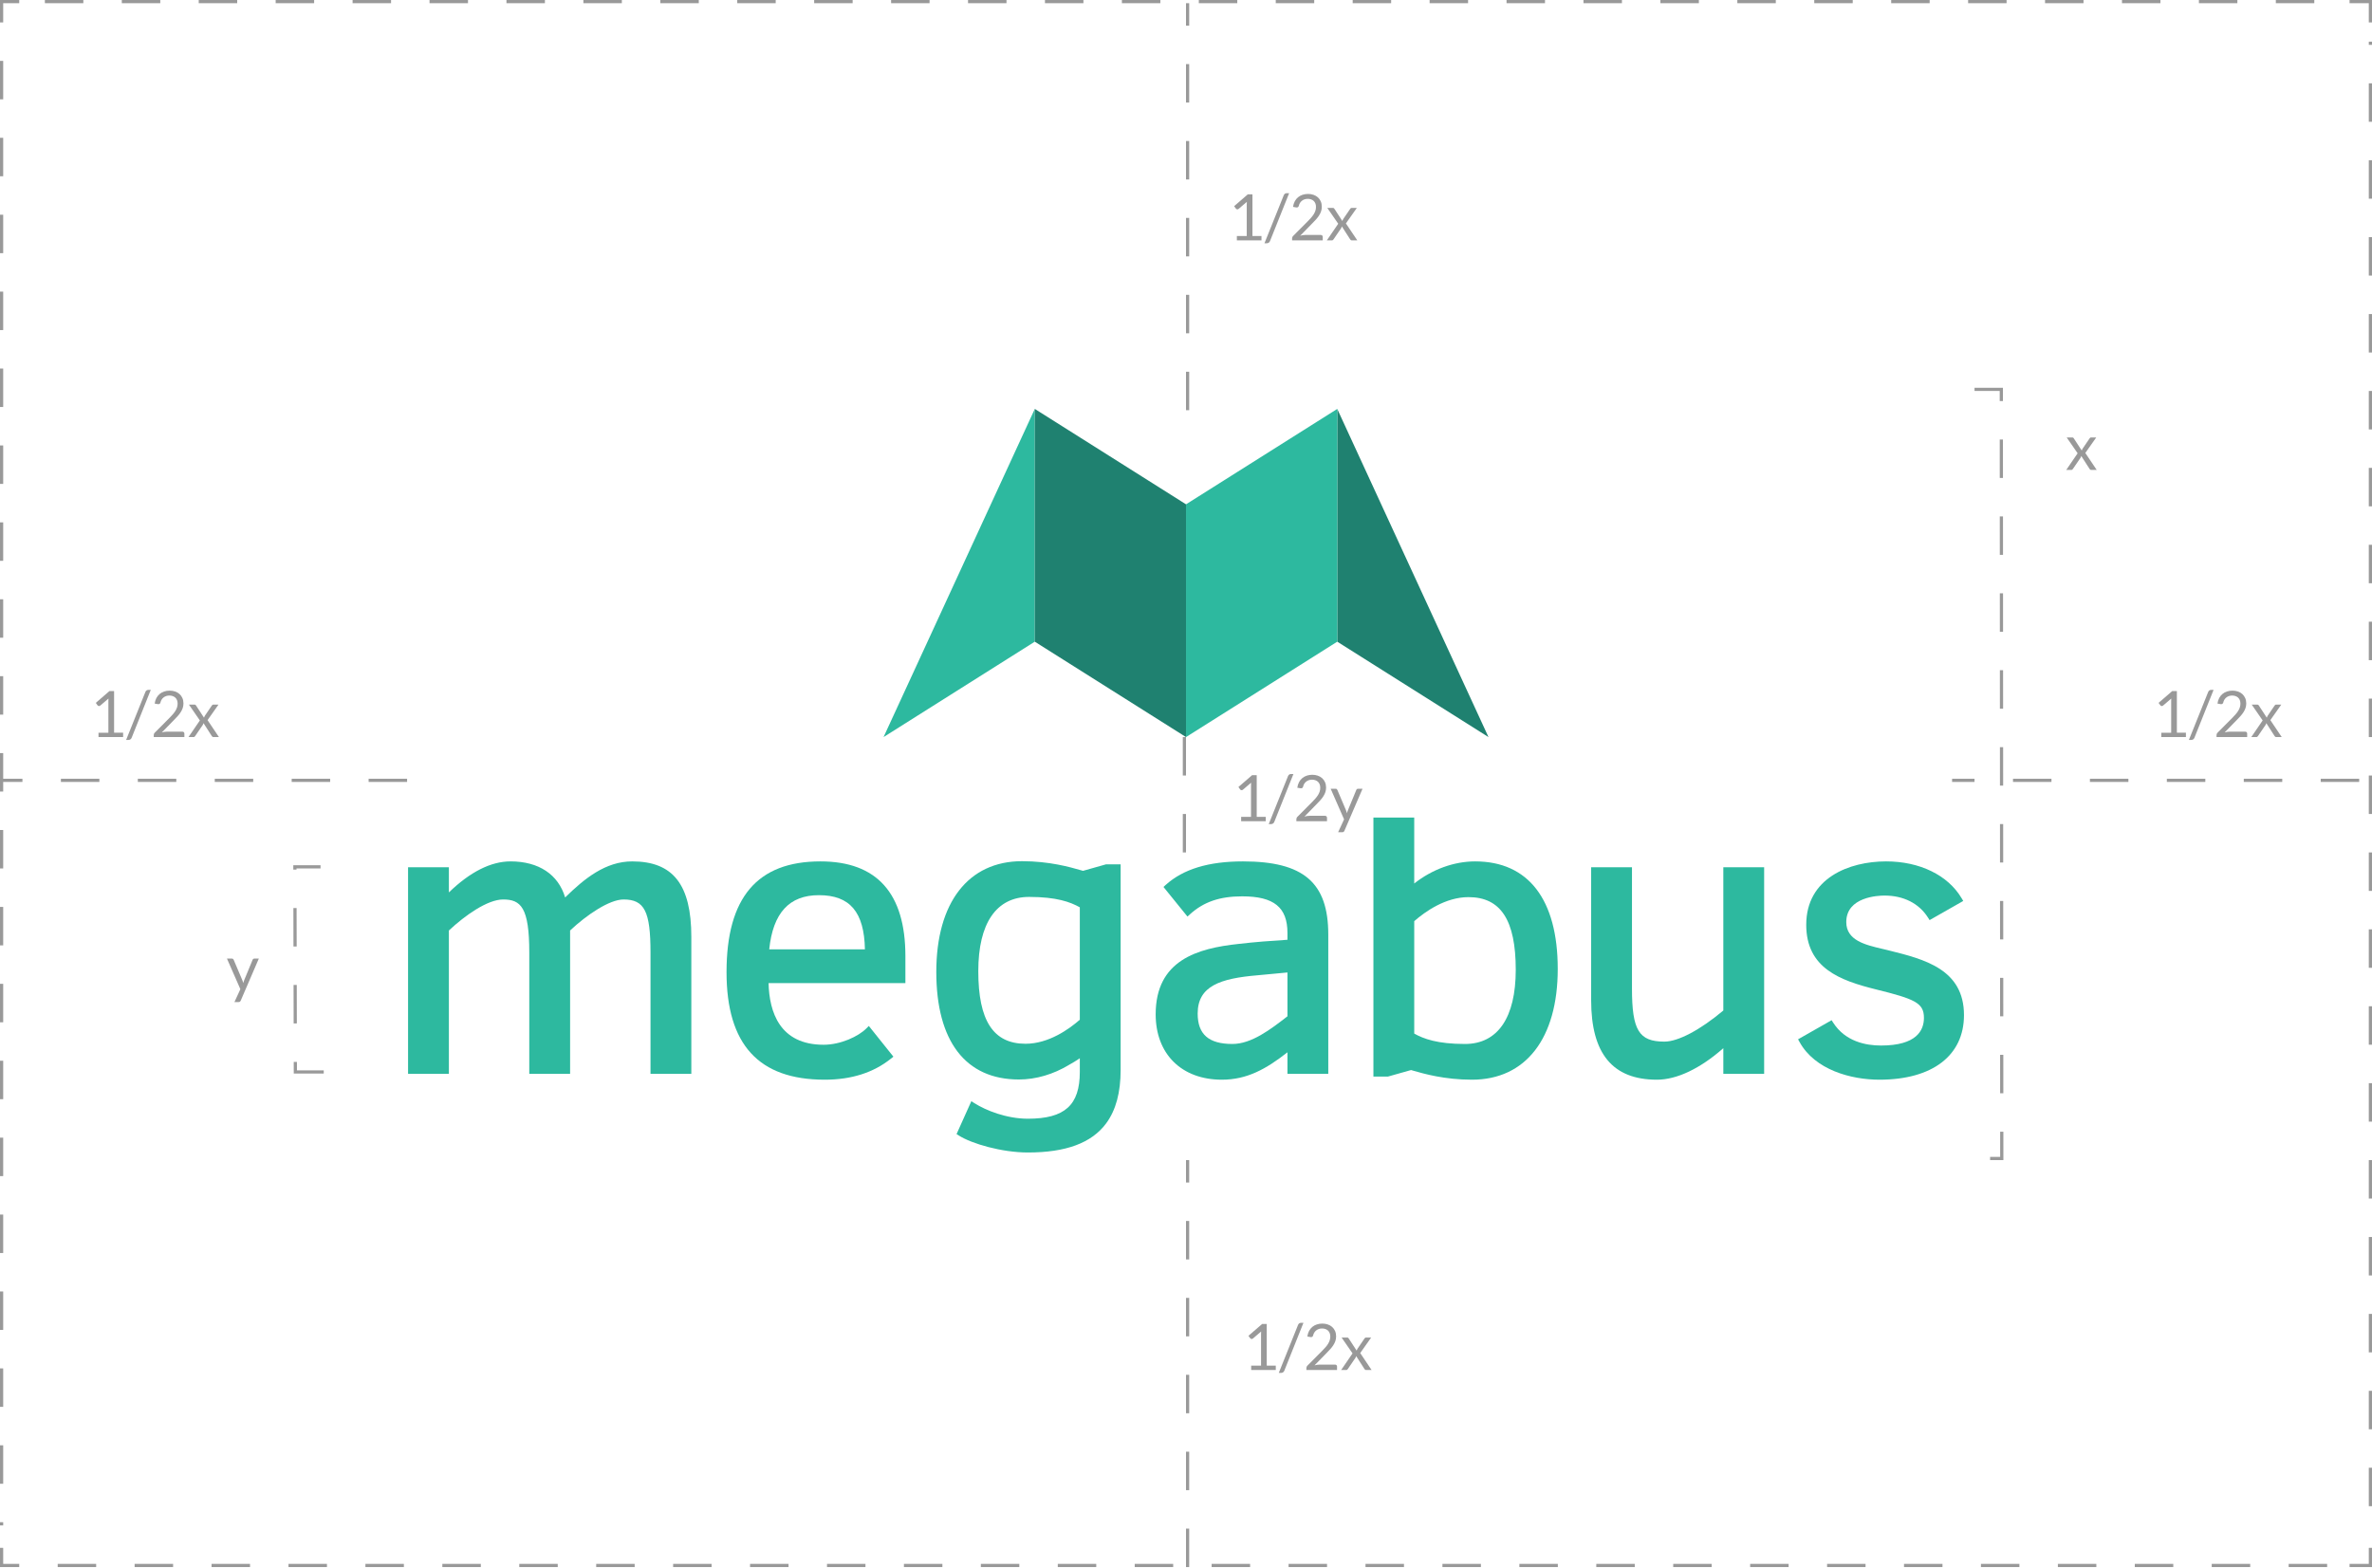
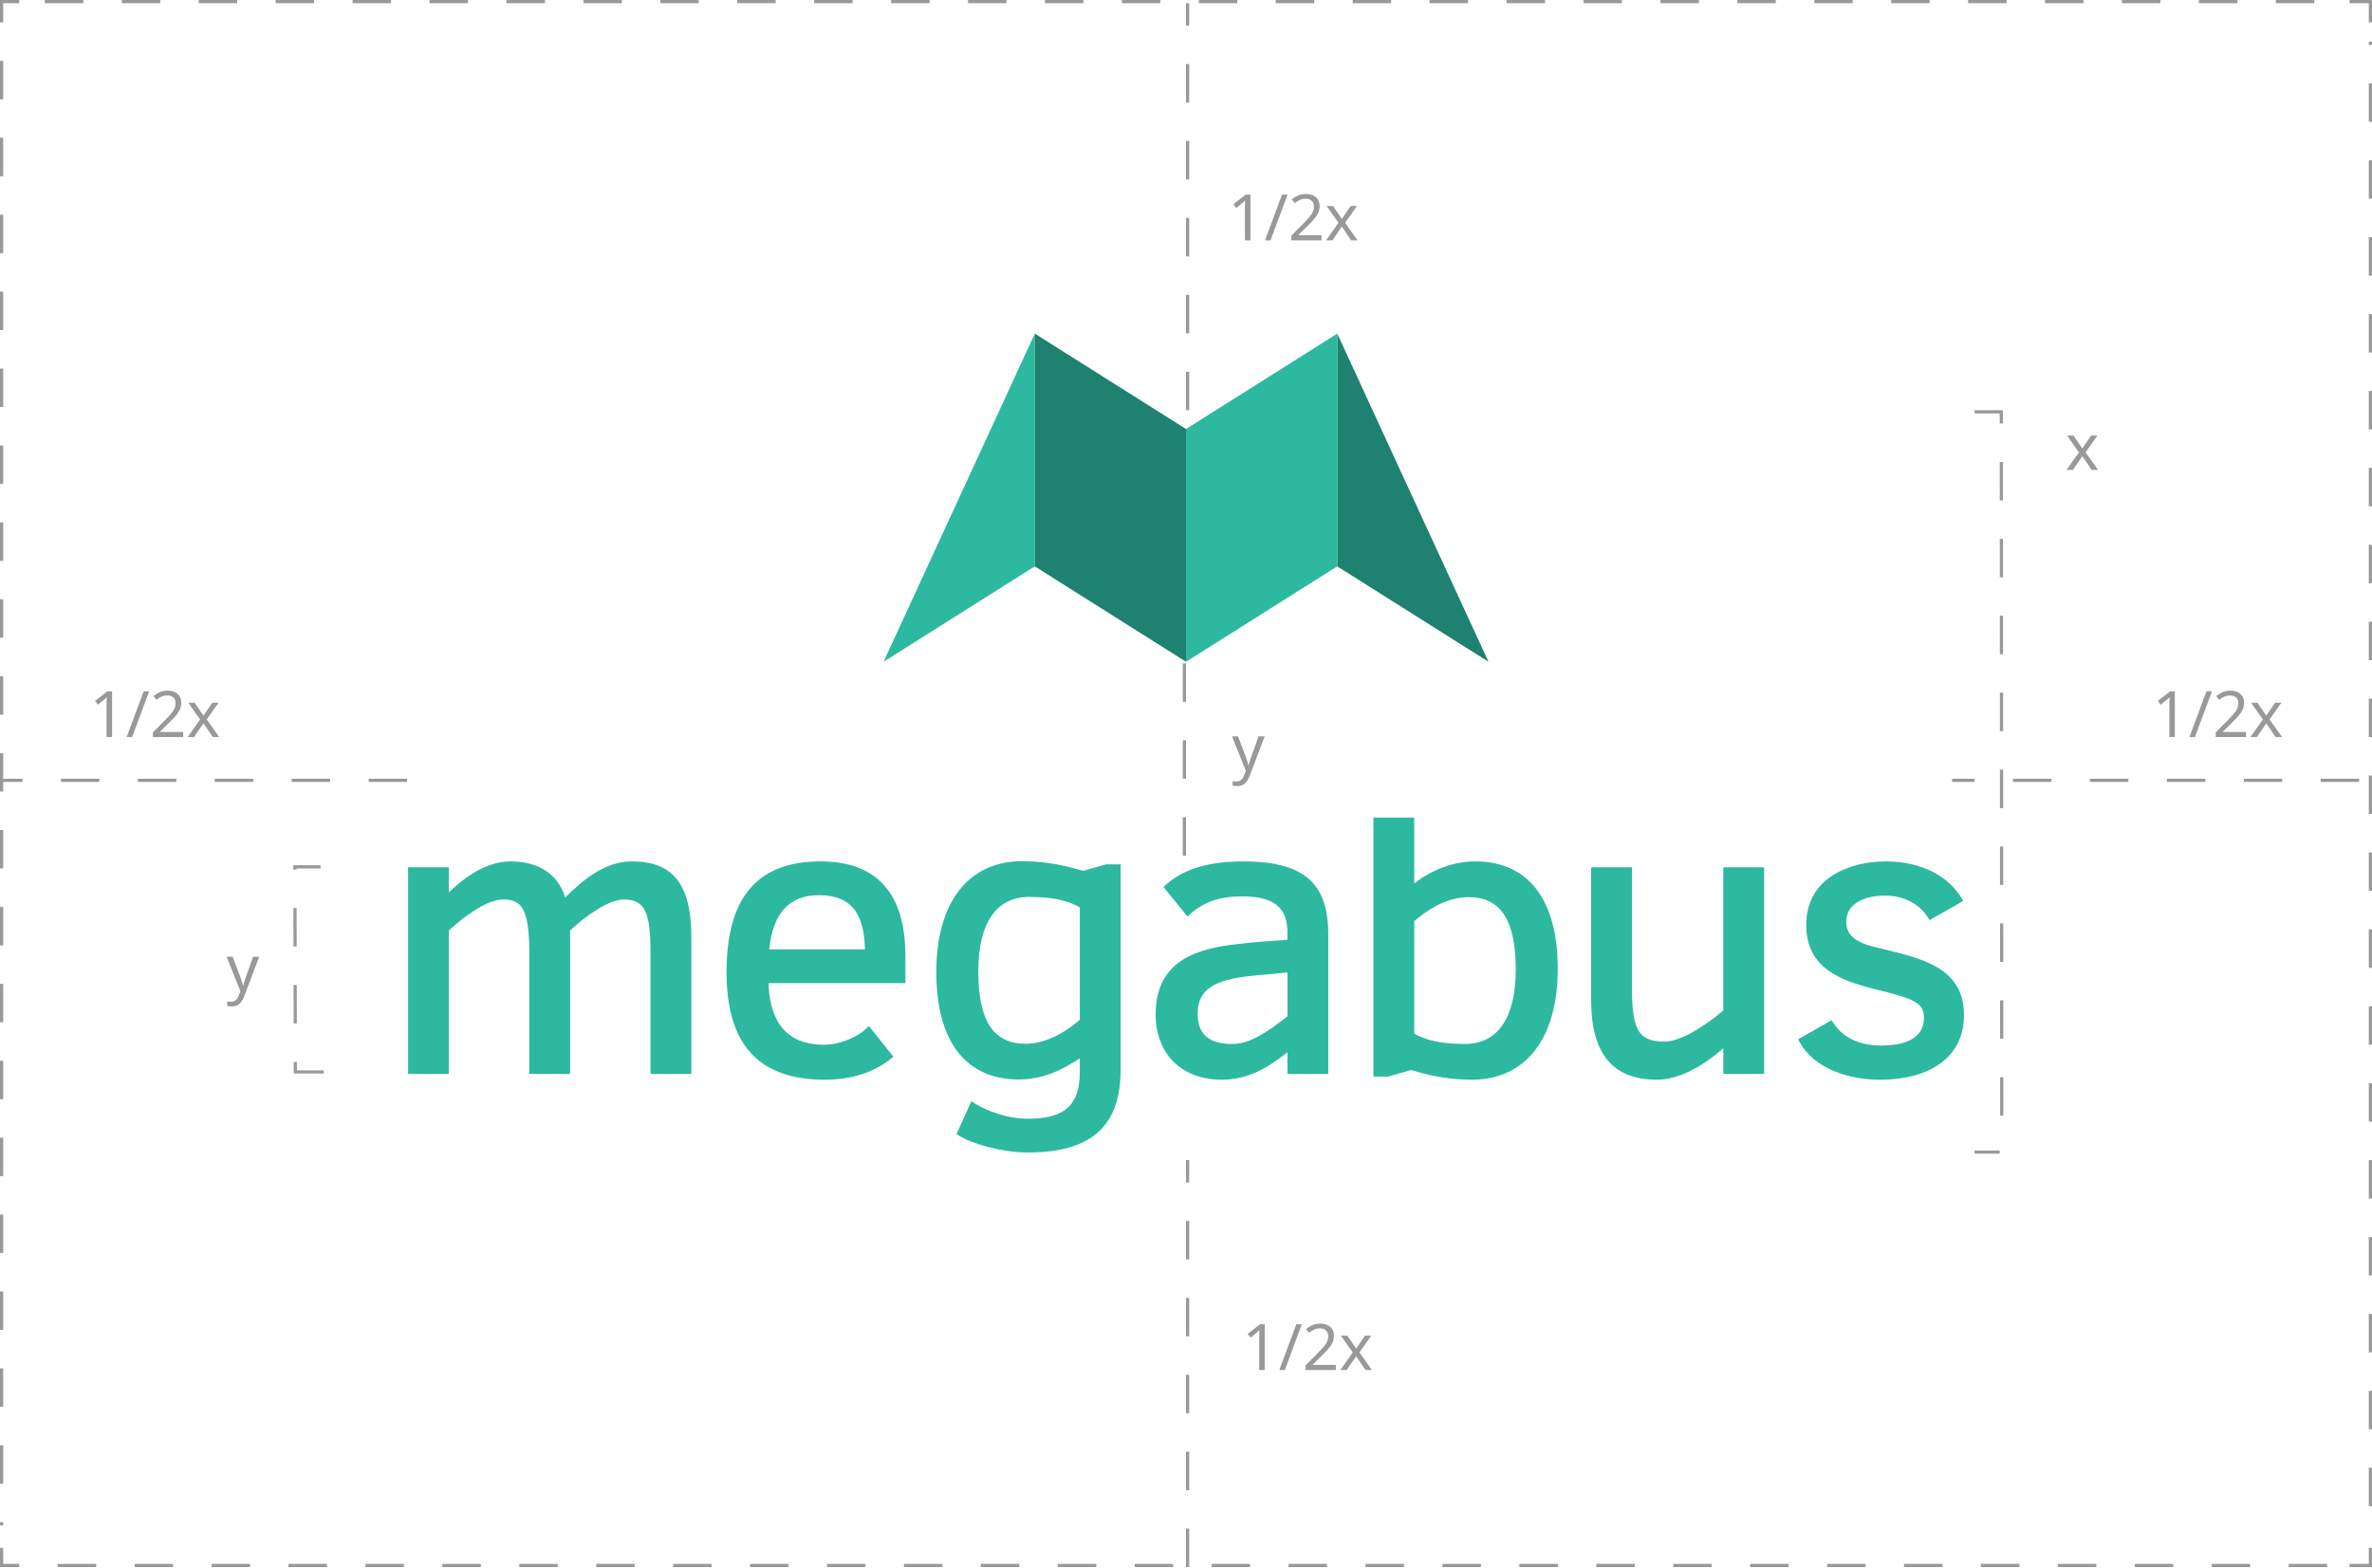
<svg xmlns="http://www.w3.org/2000/svg" version="1.1" id="Layer_1" x="0px" y="0px" width="740px" height="489px" viewBox="0 0 740 489" enable-background="new 0 0 740 489" xml:space="preserve">
-   <polygon fill="#2DB99F" points="322.826,127.603 322.826,200.233 275.647,230 " />
-   <polygon fill="#1F8170" points="417.186,127.603 417.186,200.233 464.366,230 " />
-   <polygon fill="#2DB99F" points="370.006,157.37 370.006,230 417.186,200.234 417.186,127.603 " />
-   <polygon fill="#1F8170" points="322.827,127.603 322.827,200.234 370.006,230 370.006,157.37 " />
+   <polygon fill="#2DB99F" points="322.826,104.103 322.826,176.733 275.647,206.5 " />
+   <polygon fill="#1F8170" points="417.186,104.103 417.186,176.733 464.366,206.5 " />
+   <polygon fill="#2DB99F" points="370.006,133.87 370.006,206.5 417.186,176.734 417.186,104.103 " />
+   <polygon fill="#1F8170" points="322.827,104.103 322.827,176.734 370.006,206.5 370.006,133.87 " />
  <path fill="#2DB99F" d="M197.231,268.795c-8.349,0-14.938,5.387-20.922,11.249c-2.143-7.177-8.248-11.249-17.018-11.249  c-6.133,0-12.601,3.254-19.251,9.68v-7.85h-12.735v64.461h12.735v-44.73c5.054-4.734,12.059-9.679,16.933-9.679  c5.521,0,8.149,2.479,8.149,16.567v37.842h12.736v-44.732c5.17-4.864,12.245-9.677,16.689-9.677c6.511,0,8.394,3.716,8.394,16.567  v37.842h12.735v-42.722C215.676,276.064,209.988,268.795,197.231,268.795z" />
  <path fill="#2DB99F" d="M255.963,268.795c-19.718,0-29.303,11.301-29.303,34.549c0,22.591,10.024,33.572,30.645,33.572  c8.29,0,15.232-2.209,20.635-6.565l0.775-0.625l-7.664-9.58l-0.79,0.79c-2.46,2.46-7.966,5.075-13.322,5.075  c-13.687,0-16.948-10.225-17.165-19.228h42.686v-8.441C282.459,278.736,273.545,268.795,255.963,268.795z M255.475,279.335  c9.667,0,14.125,5.227,14.361,16.909h-29.857C241.151,284.868,246.228,279.335,255.475,279.335z" />
  <path fill="#2DB99F" d="M387.768,268.795c-10.729,0-18.61,2.398-24.092,7.333l-0.706,0.635l7.484,9.245l0.783-0.71  c4.272-3.871,9.294-5.598,16.286-5.598c9.902,0,14.128,3.422,14.128,11.443v2.11c-5.396,0.337-10.113,0.695-15.209,1.288  c-12.809,1.36-25.903,5.034-25.903,21.977c0,12.391,8.102,20.397,20.641,20.397c7.748,0,13.719-3.236,20.472-8.552v6.722h12.735  v-43.454C414.387,275.411,406.675,268.795,387.768,268.795z M397.655,303.831c1.4-0.14,2.701-0.269,3.997-0.379v13.676  c-5.263,4.092-11.203,8.639-17.178,8.639c-7.391,0-10.833-3.017-10.833-9.492c0-8.62,7.118-10.957,18.604-11.935  C394.276,304.166,396.032,303.992,397.655,303.831z" />
  <path fill="#2DB99F" d="M537.63,315.323c-7.243,6.088-14.1,9.711-18.396,9.711c-7.931,0-10.102-3.562-10.102-16.567v-37.842h-12.735  v41.502c0,16.681,6.712,24.789,20.519,24.789c6.211,0,13.506-3.476,20.715-9.833v8.003h12.735v-64.461H537.63V315.323z" />
  <path fill="#2DB99F" d="M589.369,296.605l-0.847-0.211c-0.441-0.107-0.897-0.215-1.363-0.324  c-5.236-1.229-11.172-2.624-11.172-8.342c0-7.873,9.939-8.271,11.932-8.271c5.936,0,10.748,2.435,13.551,6.854l0.511,0.806  l10.497-5.978l-0.521-0.876c-4.264-7.182-13.067-11.469-23.55-11.469c-11.491,0-24.911,5.183-24.911,19.787  c0,13.583,10.68,17.39,21.621,20.124c12.237,3.029,15.099,4.214,15.099,8.911c0,3.94-2.324,8.637-13.395,8.637  c-4.708,0-11.113-1.232-14.896-7.105l-0.513-0.796l-10.465,5.959l0.478,0.864c4.779,8.656,16.001,11.74,24.908,11.74  c16.516,0,26.375-7.534,26.375-20.153C612.708,302.421,600.308,299.332,589.369,296.605z" />
  <path fill="#2DB99F" d="M460.21,268.795c-6.613,0-13.43,2.493-19.008,6.899v-20.579h-12.735v80.824h4.538l7.202-2.034  c0.232,0.065,0.49,0.14,0.772,0.222c3.136,0.905,9.661,2.789,18.254,2.789c16.744,0,26.741-12.915,26.741-34.549  C485.975,280.718,476.825,268.795,460.21,268.795z M441.203,287.445c3.347-2.934,9.717-7.501,16.934-7.501  c10.055,0,14.737,7.202,14.737,22.667c0,14.932-5.624,23.155-15.835,23.155c-8.603,0-12.883-1.594-15.836-3.24V287.445z" />
  <path fill="#2DB99F" d="M345.069,269.707l-7.202,2.034c-0.232-0.065-0.49-0.14-0.772-0.222c-3.136-0.905-9.661-2.789-18.254-2.789  c-16.744,0-26.741,12.915-26.741,34.549c0,21.649,9.15,33.572,25.765,33.572c5.323,0,10.776-1.618,15.61-4.545  c1.135-0.623,2.267-1.302,3.398-2.088v4.257c0,10.381-4.694,14.615-16.201,14.615c-6.681,0-13.152-2.609-16.665-4.845l-0.975-0.62  l-4.611,10.262l0.732,0.464c4.008,2.539,13.375,5.279,21.519,5.279c11.841,0,19.883-2.949,24.427-9.1  c3.032-4.104,4.509-9.63,4.509-16.665V328.5v-58.793H345.069z M336.872,318.201c-3.347,2.934-9.717,7.501-16.934,7.501  c-10.055,0-14.737-7.202-14.737-22.667c0-14.932,5.624-23.155,15.835-23.155c8.603,0,12.883,1.594,15.836,3.24V318.201z" />
-   <polyline fill="none" stroke="#999999" stroke-miterlimit="10" stroke-dasharray="12" points="616,121.5 624.356,121.5 624.5,361.5   616,361.5 " />
-   <g enable-background="new    ">
-     <path fill="#999999" d="M648.163,141.446l-3.41-4.939h1.71c0.146,0,0.254,0.023,0.32,0.07c0.066,0.046,0.127,0.113,0.18,0.199   l2.48,3.801c0.06-0.187,0.146-0.374,0.26-0.561l2.18-3.2c0.066-0.093,0.133-0.168,0.2-0.225c0.066-0.057,0.149-0.085,0.25-0.085   h1.64l-3.41,4.84l3.551,5.29h-1.711c-0.146,0-0.262-0.038-0.344-0.115c-0.084-0.076-0.152-0.161-0.205-0.255l-2.551-3.97   c-0.047,0.193-0.116,0.366-0.21,0.52l-2.36,3.45c-0.066,0.094-0.138,0.179-0.215,0.255c-0.076,0.077-0.182,0.115-0.314,0.115h-1.59   L648.163,141.446z" />
-   </g>
+   <polyline fill="none" stroke="#999999" stroke-miterlimit="10" stroke-dasharray="12" points="616,128.5 624.356,128.5 624.5,359.5   616,359.5 " />
+   <text transform="matrix(1 0 0 1 644.333 146.6362)" fill="#999999" font-family="'Lato-Regular'" font-size="20">x</text>
  <g>
    <g>
      <polyline fill="none" stroke="#999999" stroke-miterlimit="10" points="739.5,7 739.5,0.5 733,0.5   " />
      <line fill="none" stroke="#999999" stroke-miterlimit="10" stroke-dasharray="12,12" x1="722" y1="0.5" x2="12" y2="0.5" />
      <polyline fill="none" stroke="#999999" stroke-miterlimit="10" points="6,0.5 0.5,0.5 0.5,7   " />
      <line fill="none" stroke="#999999" stroke-miterlimit="10" stroke-dasharray="12,12" x1="0.5" y1="19" x2="0.5" y2="476" />
      <polyline fill="none" stroke="#999999" stroke-miterlimit="10" points="0.5,483 0.5,488.5 6,488.5   " />
      <line fill="none" stroke="#999999" stroke-miterlimit="10" stroke-dasharray="12,12" x1="18" y1="488.5" x2="728" y2="488.5" />
      <polyline fill="none" stroke="#999999" stroke-miterlimit="10" points="733,488.5 739.5,488.5 739.5,483   " />
      <line fill="none" stroke="#999999" stroke-miterlimit="10" stroke-dasharray="12,12" x1="739.5" y1="470" x2="739.5" y2="13" />
    </g>
  </g>
  <line fill="none" stroke="#999999" stroke-miterlimit="10" stroke-dasharray="12" x1="370.5" y1="128" x2="370.5" y2="1" />
  <line fill="none" stroke="#999999" stroke-miterlimit="10" stroke-dasharray="12" x1="127" y1="243.5" x2="0" y2="243.5" />
  <line fill="none" stroke="#999999" stroke-miterlimit="10" stroke-dasharray="12" x1="736" y1="243.5" x2="609" y2="243.5" />
  <line fill="none" stroke="#999999" stroke-miterlimit="10" stroke-dasharray="12" x1="370.5" y1="489" x2="370.5" y2="362" />
-   <g enable-background="new    ">
-     <path fill="#999999" d="M385.87,73.647h3.08v-9.77c0-0.293,0.01-0.59,0.03-0.89l-2.561,2.189c-0.066,0.054-0.133,0.092-0.199,0.115   c-0.067,0.023-0.131,0.035-0.191,0.035c-0.1,0-0.189-0.021-0.27-0.065c-0.08-0.043-0.14-0.095-0.18-0.155l-0.561-0.77l4.26-3.69   h1.451v13h2.819v1.36h-7.68V73.647z" />
-     <path fill="#999999" d="M396.209,75.217c-0.093,0.233-0.23,0.406-0.414,0.521c-0.184,0.113-0.372,0.17-0.565,0.17h-0.75   l6.011-14.971c0.086-0.213,0.209-0.376,0.369-0.489s0.35-0.171,0.57-0.171h0.75L396.209,75.217z" />
-     <path fill="#999999" d="M408.069,60.517c0.606,0,1.173,0.09,1.7,0.271c0.526,0.18,0.981,0.441,1.365,0.785   c0.383,0.343,0.685,0.762,0.904,1.255c0.221,0.493,0.33,1.053,0.33,1.68c0,0.533-0.08,1.026-0.24,1.48   c-0.159,0.453-0.376,0.888-0.649,1.305s-0.589,0.82-0.944,1.21c-0.357,0.39-0.735,0.788-1.136,1.195l-3.771,3.859   c0.268-0.073,0.537-0.132,0.811-0.175s0.537-0.065,0.79-0.065h4.8c0.193,0,0.347,0.058,0.461,0.171   c0.113,0.113,0.17,0.26,0.17,0.439v1.08H403.1v-0.61c0-0.126,0.025-0.256,0.075-0.39c0.05-0.133,0.132-0.257,0.245-0.37l4.59-4.61   c0.38-0.386,0.727-0.758,1.04-1.114s0.581-0.715,0.805-1.075s0.396-0.725,0.515-1.095c0.121-0.37,0.181-0.766,0.181-1.186   s-0.067-0.788-0.2-1.104s-0.316-0.578-0.55-0.785s-0.507-0.361-0.82-0.465s-0.649-0.155-1.01-0.155s-0.693,0.054-1,0.16   s-0.579,0.255-0.815,0.444c-0.236,0.19-0.437,0.415-0.6,0.676c-0.164,0.26-0.278,0.547-0.346,0.859   c-0.053,0.193-0.133,0.334-0.239,0.42c-0.106,0.087-0.247,0.131-0.42,0.131c-0.034,0-0.069-0.002-0.105-0.006   c-0.036-0.003-0.078-0.008-0.125-0.015l-0.93-0.16c0.093-0.653,0.273-1.231,0.54-1.734c0.267-0.504,0.605-0.926,1.015-1.266   c0.41-0.34,0.88-0.598,1.41-0.774S407.456,60.517,408.069,60.517z" />
-     <path fill="#999999" d="M417.489,69.817l-3.41-4.939h1.71c0.146,0,0.254,0.023,0.32,0.07c0.066,0.046,0.127,0.113,0.18,0.199   l2.48,3.801c0.06-0.187,0.146-0.374,0.26-0.561l2.18-3.2c0.066-0.093,0.133-0.168,0.2-0.225c0.066-0.057,0.149-0.085,0.25-0.085   h1.64l-3.41,4.84l3.551,5.29h-1.711c-0.146,0-0.262-0.038-0.344-0.115c-0.084-0.076-0.152-0.161-0.205-0.255l-2.551-3.97   c-0.047,0.193-0.116,0.366-0.21,0.52l-2.36,3.45c-0.066,0.094-0.138,0.179-0.215,0.255c-0.076,0.077-0.182,0.115-0.314,0.115h-1.59   L417.489,69.817z" />
+   <g>
+     <text transform="matrix(1 0 0 1 383 75.0073)" fill="#999999" font-family="'Lato-Regular'" font-size="20">1/2x</text>
+     <text transform="matrix(1 0 0 1 387.4634 427.5073)" fill="#999999" font-family="'Lato-Regular'" font-size="20">1/2x</text>
  </g>
-   <g enable-background="new    ">
-     <path fill="#999999" d="M390.334,426.146h3.08v-9.77c0-0.293,0.01-0.59,0.029-0.889l-2.561,2.189   c-0.066,0.053-0.133,0.092-0.199,0.115s-0.131,0.035-0.19,0.035c-0.1,0-0.19-0.021-0.271-0.066   c-0.079-0.043-0.139-0.094-0.18-0.154l-0.56-0.77l4.26-3.691h1.45v13h2.82v1.361h-7.68V426.146z" />
-     <path fill="#999999" d="M400.673,427.717c-0.093,0.234-0.231,0.406-0.415,0.521c-0.184,0.113-0.371,0.17-0.564,0.17h-0.75   l6.01-14.971c0.086-0.213,0.21-0.377,0.369-0.49c0.16-0.113,0.351-0.17,0.57-0.17h0.75L400.673,427.717z" />
-     <path fill="#999999" d="M412.533,413.018c0.606,0,1.173,0.09,1.699,0.27c0.527,0.18,0.982,0.441,1.365,0.785   c0.384,0.344,0.686,0.762,0.905,1.256c0.22,0.492,0.33,1.053,0.33,1.68c0,0.533-0.08,1.025-0.24,1.48   c-0.159,0.453-0.376,0.887-0.649,1.305c-0.273,0.416-0.589,0.82-0.945,1.209c-0.357,0.391-0.734,0.789-1.135,1.195l-3.771,3.859   c0.267-0.072,0.536-0.131,0.81-0.174s0.537-0.066,0.791-0.066h4.8c0.192,0,0.347,0.059,0.46,0.172s0.17,0.26,0.17,0.439v1.08   h-9.561v-0.611c0-0.125,0.025-0.256,0.076-0.389c0.049-0.133,0.131-0.258,0.244-0.371l4.59-4.609   c0.381-0.387,0.727-0.758,1.041-1.115c0.312-0.355,0.581-0.715,0.805-1.074c0.223-0.361,0.395-0.725,0.515-1.096   c0.12-0.369,0.181-0.766,0.181-1.186s-0.067-0.787-0.201-1.104c-0.133-0.316-0.316-0.578-0.549-0.785   c-0.234-0.207-0.508-0.361-0.82-0.465c-0.314-0.104-0.65-0.156-1.01-0.156c-0.361,0-0.693,0.055-1,0.16   c-0.307,0.107-0.579,0.256-0.815,0.445c-0.237,0.189-0.437,0.414-0.601,0.676c-0.163,0.26-0.277,0.547-0.345,0.859   c-0.054,0.193-0.134,0.334-0.239,0.42c-0.107,0.086-0.248,0.131-0.42,0.131c-0.034,0-0.069-0.002-0.105-0.006   c-0.037-0.004-0.078-0.008-0.125-0.016l-0.93-0.16c0.093-0.652,0.273-1.23,0.539-1.734c0.268-0.504,0.605-0.926,1.016-1.266   s0.88-0.598,1.41-0.773C411.348,413.105,411.92,413.018,412.533,413.018z" />
-     <path fill="#999999" d="M421.953,422.316l-3.41-4.939h1.709c0.146,0,0.254,0.023,0.32,0.07s0.127,0.113,0.18,0.199l2.48,3.801   c0.061-0.186,0.146-0.373,0.26-0.561l2.18-3.199c0.067-0.094,0.134-0.168,0.201-0.225c0.066-0.057,0.149-0.086,0.25-0.086h1.64   l-3.41,4.84l3.55,5.291h-1.71c-0.146,0-0.262-0.039-0.345-0.115c-0.084-0.076-0.152-0.162-0.205-0.256l-2.55-3.969   c-0.047,0.193-0.116,0.365-0.21,0.52l-2.36,3.449c-0.066,0.094-0.138,0.18-0.215,0.256s-0.182,0.115-0.315,0.115h-1.59   L421.953,422.316z" />
-   </g>
-   <g enable-background="new    ">
-     <path fill="#999999" d="M674.269,228.64h3.08v-9.77c0-0.293,0.01-0.59,0.03-0.89l-2.561,2.189   c-0.066,0.054-0.133,0.092-0.199,0.115c-0.067,0.023-0.131,0.035-0.19,0.035c-0.1,0-0.19-0.021-0.271-0.065   c-0.079-0.043-0.14-0.095-0.18-0.155l-0.56-0.77l4.26-3.69h1.45v13h2.819V230h-7.68V228.64z" />
-     <path fill="#999999" d="M684.608,230.21c-0.094,0.233-0.231,0.406-0.415,0.521c-0.184,0.113-0.372,0.17-0.565,0.17h-0.75   l6.011-14.971c0.086-0.213,0.21-0.376,0.369-0.489c0.16-0.113,0.351-0.171,0.57-0.171h0.75L684.608,230.21z" />
-     <path fill="#999999" d="M696.468,215.51c0.607,0,1.174,0.09,1.7,0.271c0.526,0.18,0.981,0.441,1.365,0.785   c0.384,0.343,0.685,0.762,0.905,1.255c0.22,0.493,0.33,1.053,0.33,1.68c0,0.533-0.08,1.026-0.24,1.48   c-0.16,0.453-0.377,0.888-0.65,1.305s-0.588,0.82-0.944,1.21c-0.357,0.39-0.735,0.788-1.136,1.195l-3.77,3.859   c0.267-0.073,0.536-0.132,0.81-0.175s0.537-0.065,0.79-0.065h4.801c0.192,0,0.346,0.058,0.46,0.171   c0.113,0.113,0.17,0.26,0.17,0.439V230h-9.561v-0.61c0-0.126,0.025-0.256,0.075-0.39c0.05-0.133,0.132-0.257,0.245-0.37l4.59-4.61   c0.38-0.386,0.727-0.758,1.04-1.114s0.582-0.715,0.805-1.075c0.224-0.36,0.396-0.725,0.516-1.095s0.18-0.766,0.18-1.186   s-0.066-0.788-0.2-1.104c-0.133-0.316-0.316-0.578-0.55-0.785s-0.507-0.361-0.82-0.465s-0.649-0.155-1.01-0.155   s-0.693,0.054-1,0.16s-0.578,0.255-0.814,0.444c-0.237,0.19-0.438,0.415-0.601,0.676c-0.163,0.26-0.278,0.547-0.345,0.859   c-0.054,0.193-0.134,0.334-0.24,0.42c-0.106,0.087-0.247,0.131-0.42,0.131c-0.033,0-0.068-0.002-0.105-0.006   c-0.036-0.003-0.078-0.008-0.125-0.015l-0.93-0.16c0.094-0.653,0.273-1.231,0.54-1.734c0.267-0.504,0.605-0.926,1.015-1.266   c0.41-0.34,0.881-0.598,1.41-0.774C695.283,215.599,695.854,215.51,696.468,215.51z" />
-     <path fill="#999999" d="M705.888,224.81l-3.41-4.939h1.71c0.146,0,0.254,0.023,0.32,0.07c0.066,0.046,0.127,0.113,0.18,0.199   l2.48,3.801c0.06-0.187,0.146-0.374,0.26-0.561l2.18-3.2c0.067-0.093,0.134-0.168,0.2-0.225s0.15-0.085,0.25-0.085h1.641   l-3.41,4.84l3.55,5.29h-1.71c-0.146,0-0.262-0.038-0.345-0.115c-0.084-0.076-0.152-0.161-0.205-0.255l-2.55-3.97   c-0.047,0.193-0.117,0.366-0.211,0.52l-2.359,3.45c-0.066,0.094-0.139,0.179-0.215,0.255c-0.077,0.077-0.182,0.115-0.315,0.115   h-1.59L705.888,224.81z" />
-   </g>
-   <g enable-background="new    ">
-     <path fill="#999999" d="M30.732,228.64h3.08v-9.77c0-0.293,0.01-0.59,0.03-0.89l-2.56,2.189c-0.066,0.054-0.133,0.092-0.2,0.115   c-0.067,0.023-0.13,0.035-0.19,0.035c-0.1,0-0.19-0.021-0.27-0.065c-0.08-0.043-0.14-0.095-0.18-0.155l-0.56-0.77l4.26-3.69h1.45   v13h2.82V230h-7.68V228.64z" />
-     <path fill="#999999" d="M41.072,230.21c-0.093,0.233-0.231,0.406-0.415,0.521c-0.183,0.113-0.372,0.17-0.565,0.17h-0.75   l6.01-14.971c0.086-0.213,0.21-0.376,0.37-0.489c0.16-0.113,0.35-0.171,0.57-0.171h0.75L41.072,230.21z" />
-     <path fill="#999999" d="M52.932,215.51c0.607,0,1.173,0.09,1.7,0.271c0.526,0.18,0.981,0.441,1.365,0.785   c0.383,0.343,0.685,0.762,0.905,1.255s0.33,1.053,0.33,1.68c0,0.533-0.08,1.026-0.24,1.48c-0.16,0.453-0.376,0.888-0.65,1.305   s-0.588,0.82-0.945,1.21c-0.357,0.39-0.735,0.788-1.135,1.195l-3.77,3.859c0.267-0.073,0.537-0.132,0.81-0.175   s0.537-0.065,0.79-0.065h4.8c0.193,0,0.346,0.058,0.46,0.171c0.113,0.113,0.17,0.26,0.17,0.439V230h-9.56v-0.61   c0-0.126,0.025-0.256,0.075-0.39c0.05-0.133,0.131-0.257,0.245-0.37l4.59-4.61c0.38-0.386,0.727-0.758,1.04-1.114   c0.313-0.356,0.582-0.715,0.805-1.075s0.395-0.725,0.515-1.095s0.18-0.766,0.18-1.186s-0.067-0.788-0.2-1.104   s-0.317-0.578-0.55-0.785c-0.234-0.207-0.507-0.361-0.82-0.465s-0.65-0.155-1.01-0.155c-0.36,0-0.693,0.054-1,0.16   s-0.579,0.255-0.815,0.444c-0.237,0.19-0.437,0.415-0.6,0.676c-0.164,0.26-0.278,0.547-0.345,0.859   c-0.053,0.193-0.133,0.334-0.24,0.42c-0.107,0.087-0.247,0.131-0.42,0.131c-0.034,0-0.069-0.002-0.105-0.006   c-0.037-0.003-0.078-0.008-0.125-0.015l-0.93-0.16c0.093-0.653,0.273-1.231,0.54-1.734c0.267-0.504,0.605-0.926,1.015-1.266   c0.41-0.34,0.88-0.598,1.41-0.774C51.747,215.599,52.318,215.51,52.932,215.51z" />
-     <path fill="#999999" d="M62.352,224.81l-3.41-4.939h1.71c0.146,0,0.253,0.023,0.32,0.07c0.066,0.046,0.126,0.113,0.18,0.199   l2.48,3.801c0.06-0.187,0.146-0.374,0.26-0.561l2.18-3.2c0.067-0.093,0.133-0.168,0.2-0.225c0.066-0.057,0.15-0.085,0.25-0.085   h1.64l-3.41,4.84l3.55,5.29h-1.71c-0.146,0-0.262-0.038-0.345-0.115c-0.083-0.076-0.152-0.161-0.205-0.255l-2.55-3.97   c-0.047,0.193-0.117,0.366-0.21,0.52l-2.36,3.45c-0.066,0.094-0.138,0.179-0.215,0.255C60.63,229.962,60.525,230,60.392,230h-1.59   L62.352,224.81z" />
+   <g>
+     <text transform="matrix(1 0 0 1 671.3987 230)" fill="#999999" font-family="'Lato-Regular'" font-size="20">1/2x</text>
+     <text transform="matrix(1 0 0 1 27.8621 230)" fill="#999999" font-family="'Lato-Regular'" font-size="20">1/2x</text>
  </g>
  <polyline fill="none" stroke="#999999" stroke-miterlimit="10" stroke-dasharray="12" points="101,334.5 92.144,334.5 92,270.5   100,270.5 " />
-   <g enable-background="new    ">
-     <path fill="#999999" d="M75.097,312.248c-0.06,0.133-0.135,0.24-0.225,0.319c-0.09,0.08-0.229,0.12-0.415,0.12h-1.32l1.85-4.02   l-4.18-9.54h1.54c0.153,0,0.273,0.038,0.36,0.115c0.086,0.076,0.15,0.161,0.19,0.255l2.71,6.38c0.06,0.146,0.112,0.293,0.155,0.439   c0.043,0.147,0.082,0.297,0.115,0.45c0.046-0.153,0.093-0.303,0.14-0.45c0.046-0.146,0.1-0.296,0.16-0.449l2.63-6.37   c0.04-0.106,0.108-0.195,0.205-0.266c0.096-0.069,0.201-0.104,0.315-0.104h1.42L75.097,312.248z" />
+   <g>
+     <text transform="matrix(1 0 0 1 70.6665 309.2578)" fill="#999999" font-family="'Lato-Regular'" font-size="20">y</text>
  </g>
-   <line fill="none" stroke="#999999" stroke-miterlimit="10" stroke-dasharray="12" x1="369.5" y1="230" x2="369.5" y2="269" />
-   <g enable-background="new    ">
-     <path fill="#999999" d="M387.203,254.896h3.08v-9.77c0-0.292,0.01-0.589,0.029-0.889l-2.56,2.19   c-0.066,0.053-0.134,0.092-0.2,0.115s-0.13,0.035-0.189,0.035c-0.1,0-0.19-0.021-0.271-0.066c-0.079-0.043-0.14-0.094-0.18-0.154   l-0.56-0.77l4.26-3.691h1.449v13h2.82v1.361h-7.68V254.896z" />
-     <path fill="#999999" d="M397.543,256.467c-0.094,0.234-0.232,0.406-0.416,0.521c-0.183,0.113-0.371,0.17-0.564,0.17h-0.75   l6.01-14.971c0.087-0.213,0.211-0.376,0.37-0.489c0.16-0.113,0.351-0.171,0.57-0.171h0.75L397.543,256.467z" />
-     <path fill="#999999" d="M409.402,241.767c0.607,0,1.174,0.09,1.7,0.271c0.526,0.18,0.981,0.441,1.365,0.785   c0.384,0.343,0.685,0.762,0.905,1.255c0.22,0.493,0.33,1.053,0.33,1.68c0,0.533-0.08,1.025-0.24,1.48   c-0.16,0.453-0.377,0.887-0.65,1.305c-0.273,0.416-0.588,0.82-0.945,1.209c-0.356,0.391-0.734,0.789-1.135,1.195l-3.77,3.859   c0.266-0.072,0.536-0.131,0.81-0.174s0.536-0.066,0.79-0.066h4.801c0.192,0,0.346,0.059,0.459,0.172s0.17,0.26,0.17,0.439v1.08   h-9.56v-0.611c0-0.125,0.024-0.256,0.075-0.389c0.05-0.133,0.131-0.258,0.244-0.371l4.591-4.609c0.38-0.387,0.727-0.758,1.04-1.115   c0.312-0.355,0.582-0.715,0.805-1.074c0.223-0.361,0.395-0.725,0.516-1.096c0.119-0.369,0.18-0.766,0.18-1.186   s-0.066-0.787-0.2-1.104c-0.134-0.316-0.317-0.578-0.55-0.785c-0.234-0.207-0.507-0.361-0.82-0.465s-0.65-0.155-1.01-0.155   c-0.36,0-0.693,0.054-1,0.16s-0.578,0.255-0.814,0.444c-0.237,0.19-0.438,0.415-0.601,0.676c-0.163,0.26-0.278,0.547-0.345,0.86   c-0.054,0.193-0.134,0.334-0.24,0.42c-0.107,0.086-0.247,0.131-0.42,0.131c-0.033,0-0.068-0.002-0.105-0.006   s-0.078-0.008-0.125-0.016l-0.93-0.16c0.094-0.652,0.273-1.231,0.54-1.734c0.267-0.504,0.604-0.926,1.015-1.266   s0.881-0.598,1.41-0.774C408.218,241.856,408.789,241.767,409.402,241.767z" />
-     <path fill="#999999" d="M419.422,259.248c-0.06,0.133-0.135,0.24-0.225,0.318c-0.09,0.08-0.229,0.121-0.415,0.121h-1.319l1.85-4.02   l-4.18-9.541h1.539c0.154,0,0.273,0.039,0.36,0.115s0.149,0.162,0.19,0.256l2.709,6.379c0.061,0.146,0.112,0.293,0.156,0.439   c0.043,0.148,0.081,0.297,0.114,0.451c0.046-0.154,0.093-0.303,0.14-0.451c0.047-0.146,0.101-0.295,0.16-0.449l2.631-6.369   c0.039-0.107,0.107-0.195,0.205-0.266c0.096-0.07,0.201-0.105,0.314-0.105h1.42L419.422,259.248z" />
+   <line fill="none" stroke="#999999" stroke-miterlimit="10" stroke-dasharray="12" x1="369.5" y1="207" x2="369.5" y2="269" />
+   <g>
+     <text transform="matrix(1 0 0 1 384.333 240.5005)" fill="#999999" font-family="'Lato-Regular'" font-size="20">y</text>
  </g>
</svg>
